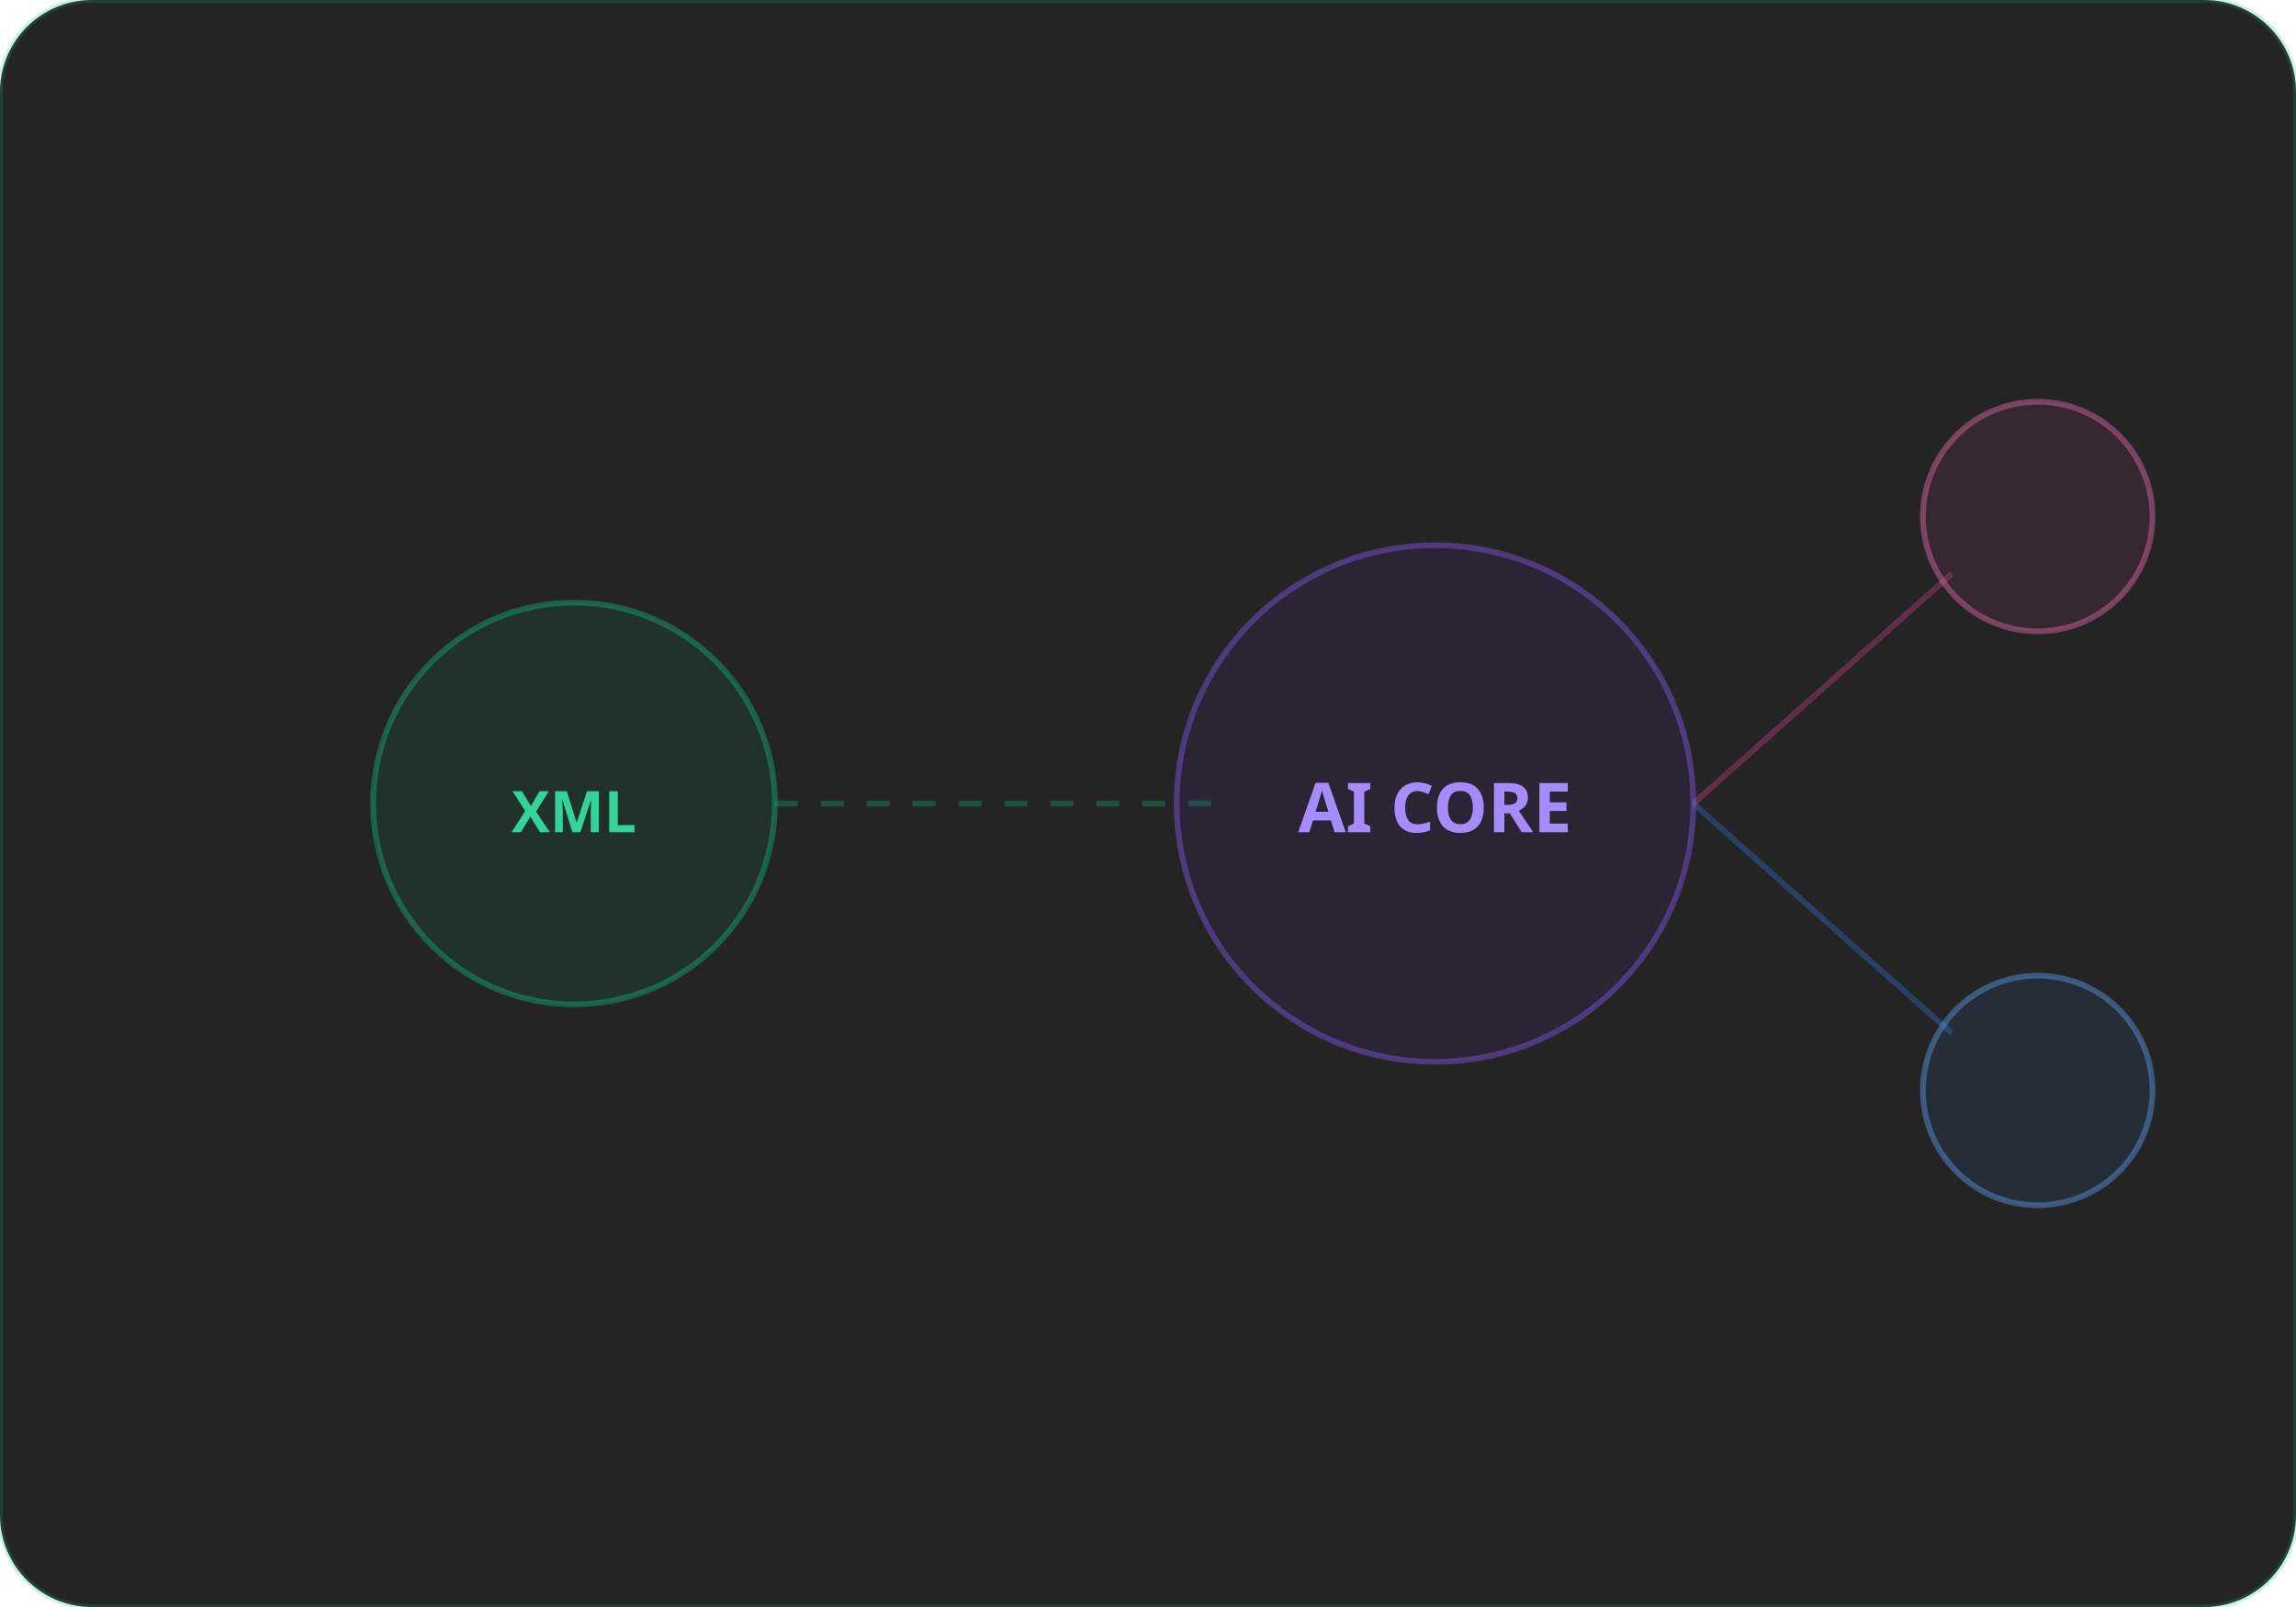
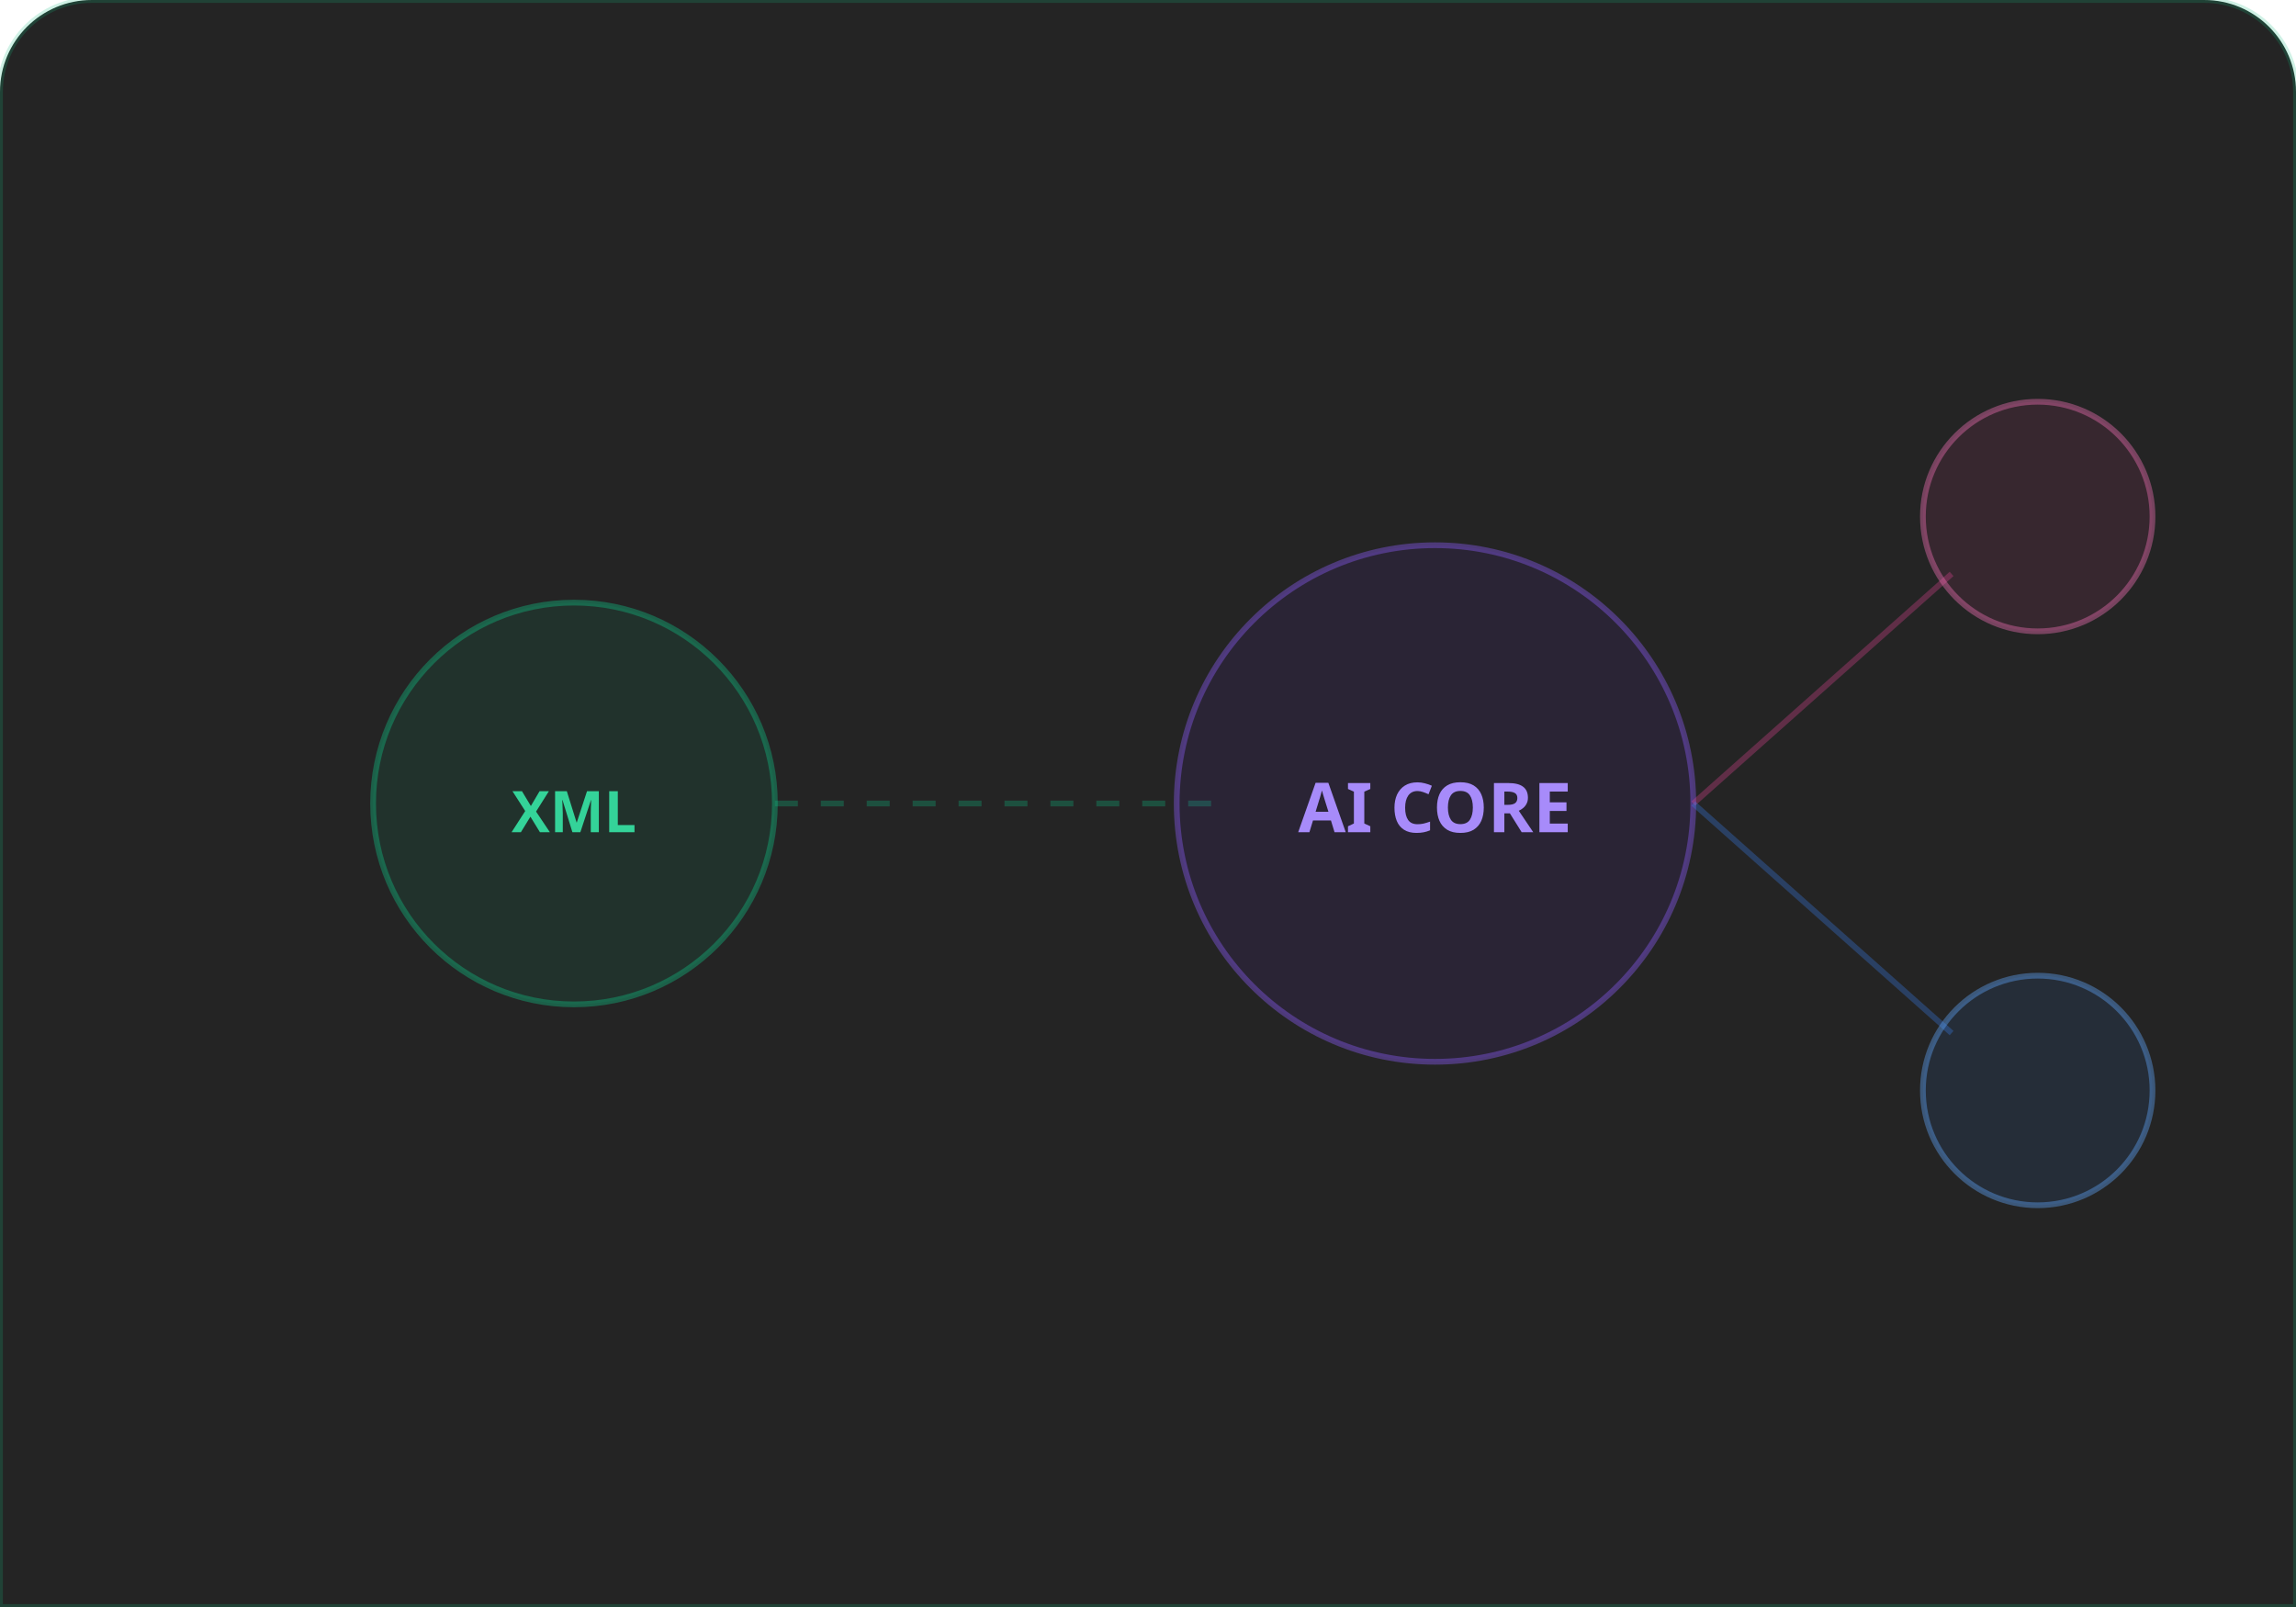
<svg xmlns="http://www.w3.org/2000/svg" width="400" height="280" viewBox="0 0 400 280" fill="none">
-   <rect width="400" height="280" rx="16" fill="#0D0D0D" fill-opacity="0.9" stroke="#10B981" stroke-opacity="0.2" />
+   <path d="M0 16C0 7.163 7.163 0 16 0H384C392.837 0 400 7.163 400 16V280H0V16Z" fill="#0D0D0D" fill-opacity="0.9" stroke="#10B981" stroke-opacity="0.2" />
  <circle cx="100" cy="140" r="35" fill="#10B981" fill-opacity="0.1" stroke="#10B981" stroke-opacity="0.4" />
  <text x="100" y="145" fill="#34D399" font-family="sans-serif" font-size="10" font-weight="bold" text-anchor="middle">XML</text>
  <line x1="135" y1="140" x2="215" y2="140" stroke="#10B981" stroke-opacity="0.3" stroke-dasharray="4 4" />
  <circle cx="250" cy="140" r="45" fill="#6D28D9" fill-opacity="0.1" stroke="#8B5CF6" stroke-opacity="0.4" />
  <text x="250" y="145" fill="#A78BFA" font-family="sans-serif" font-size="12" font-weight="bold" text-anchor="middle">AI CORE</text>
  <line x1="295" y1="140" x2="340" y2="100" stroke="#EC4899" stroke-opacity="0.3" />
  <line x1="295" y1="140" x2="340" y2="180" stroke="#3B82F6" stroke-opacity="0.3" />
  <circle cx="355" cy="90" r="20" fill="#EC4899" fill-opacity="0.1" stroke="#F472B6" stroke-opacity="0.4" />
  <circle cx="355" cy="190" r="20" fill="#3B82F6" fill-opacity="0.1" stroke="#60A5FA" stroke-opacity="0.4" />
</svg>
